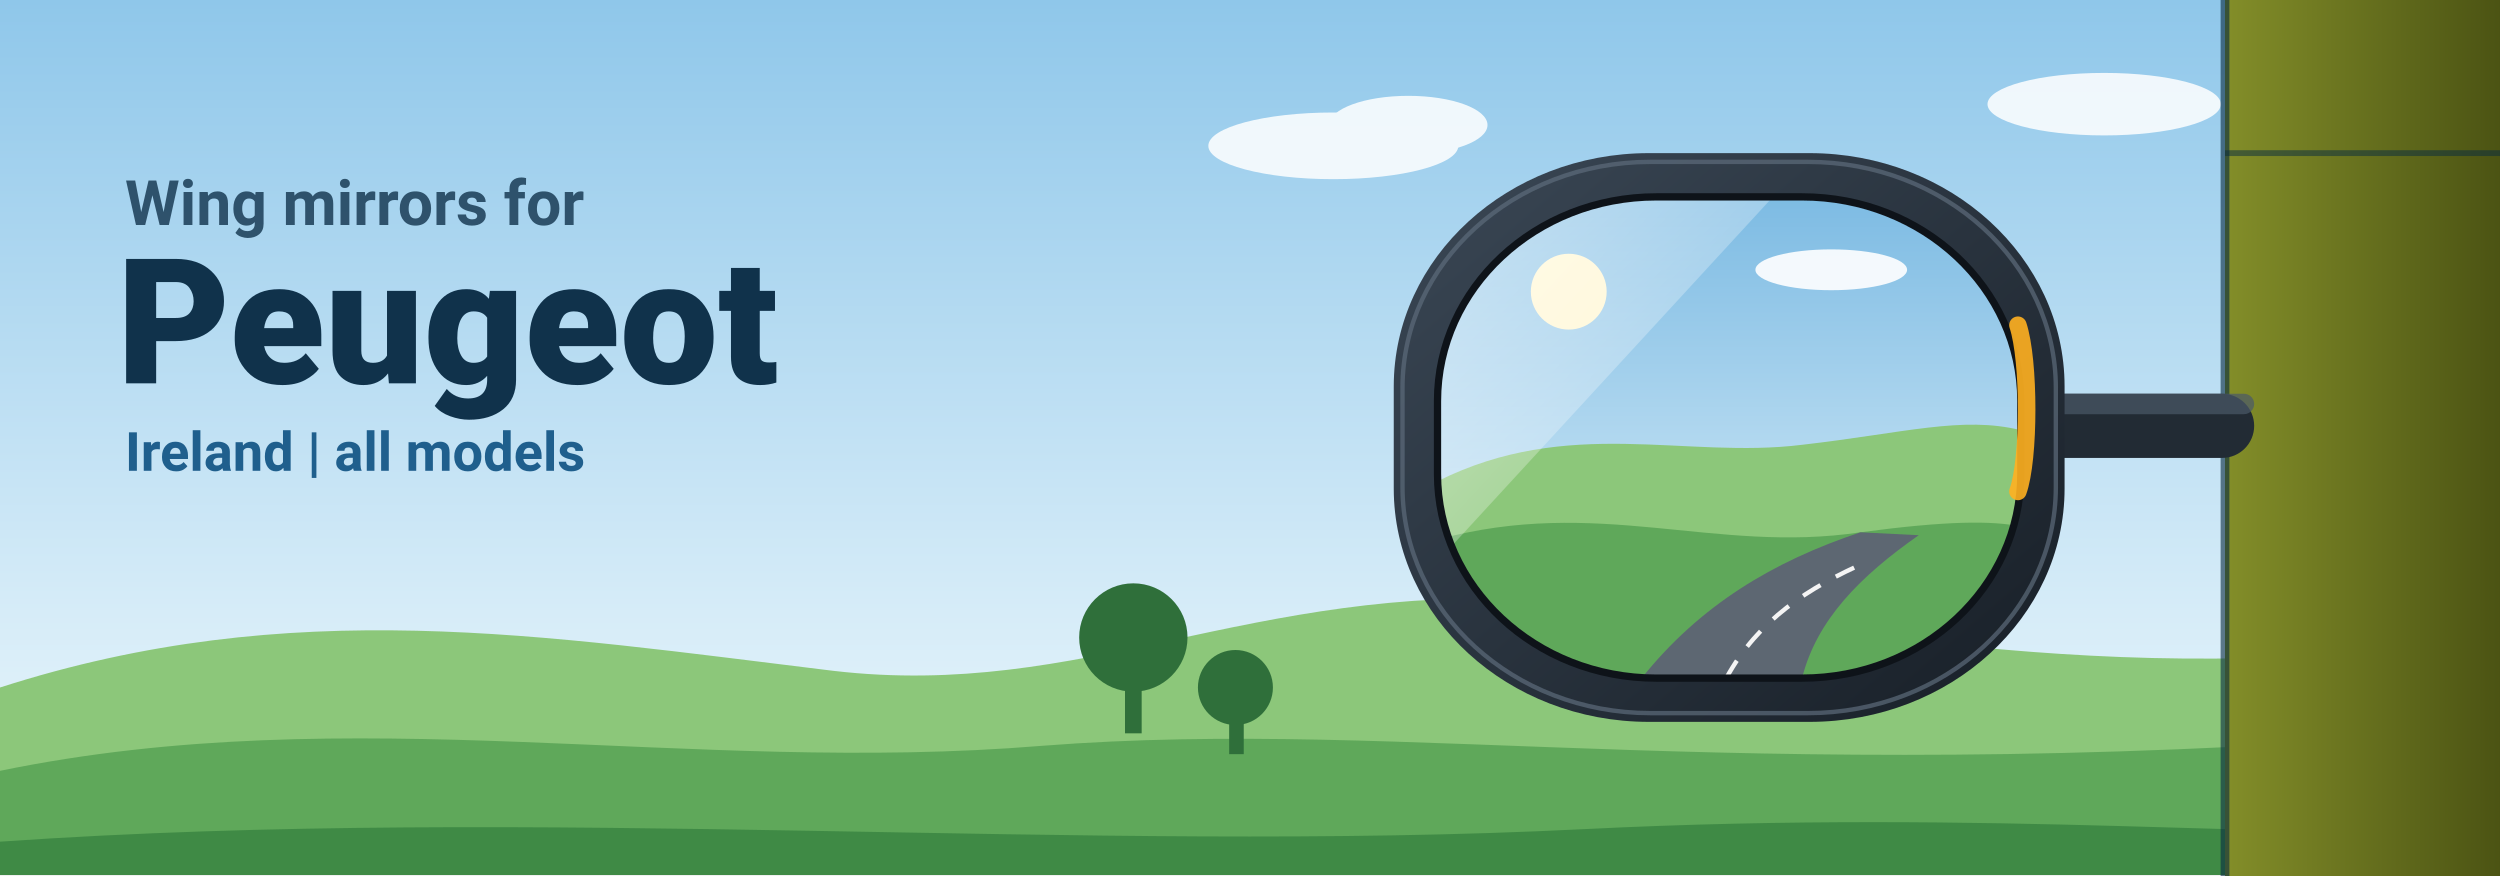
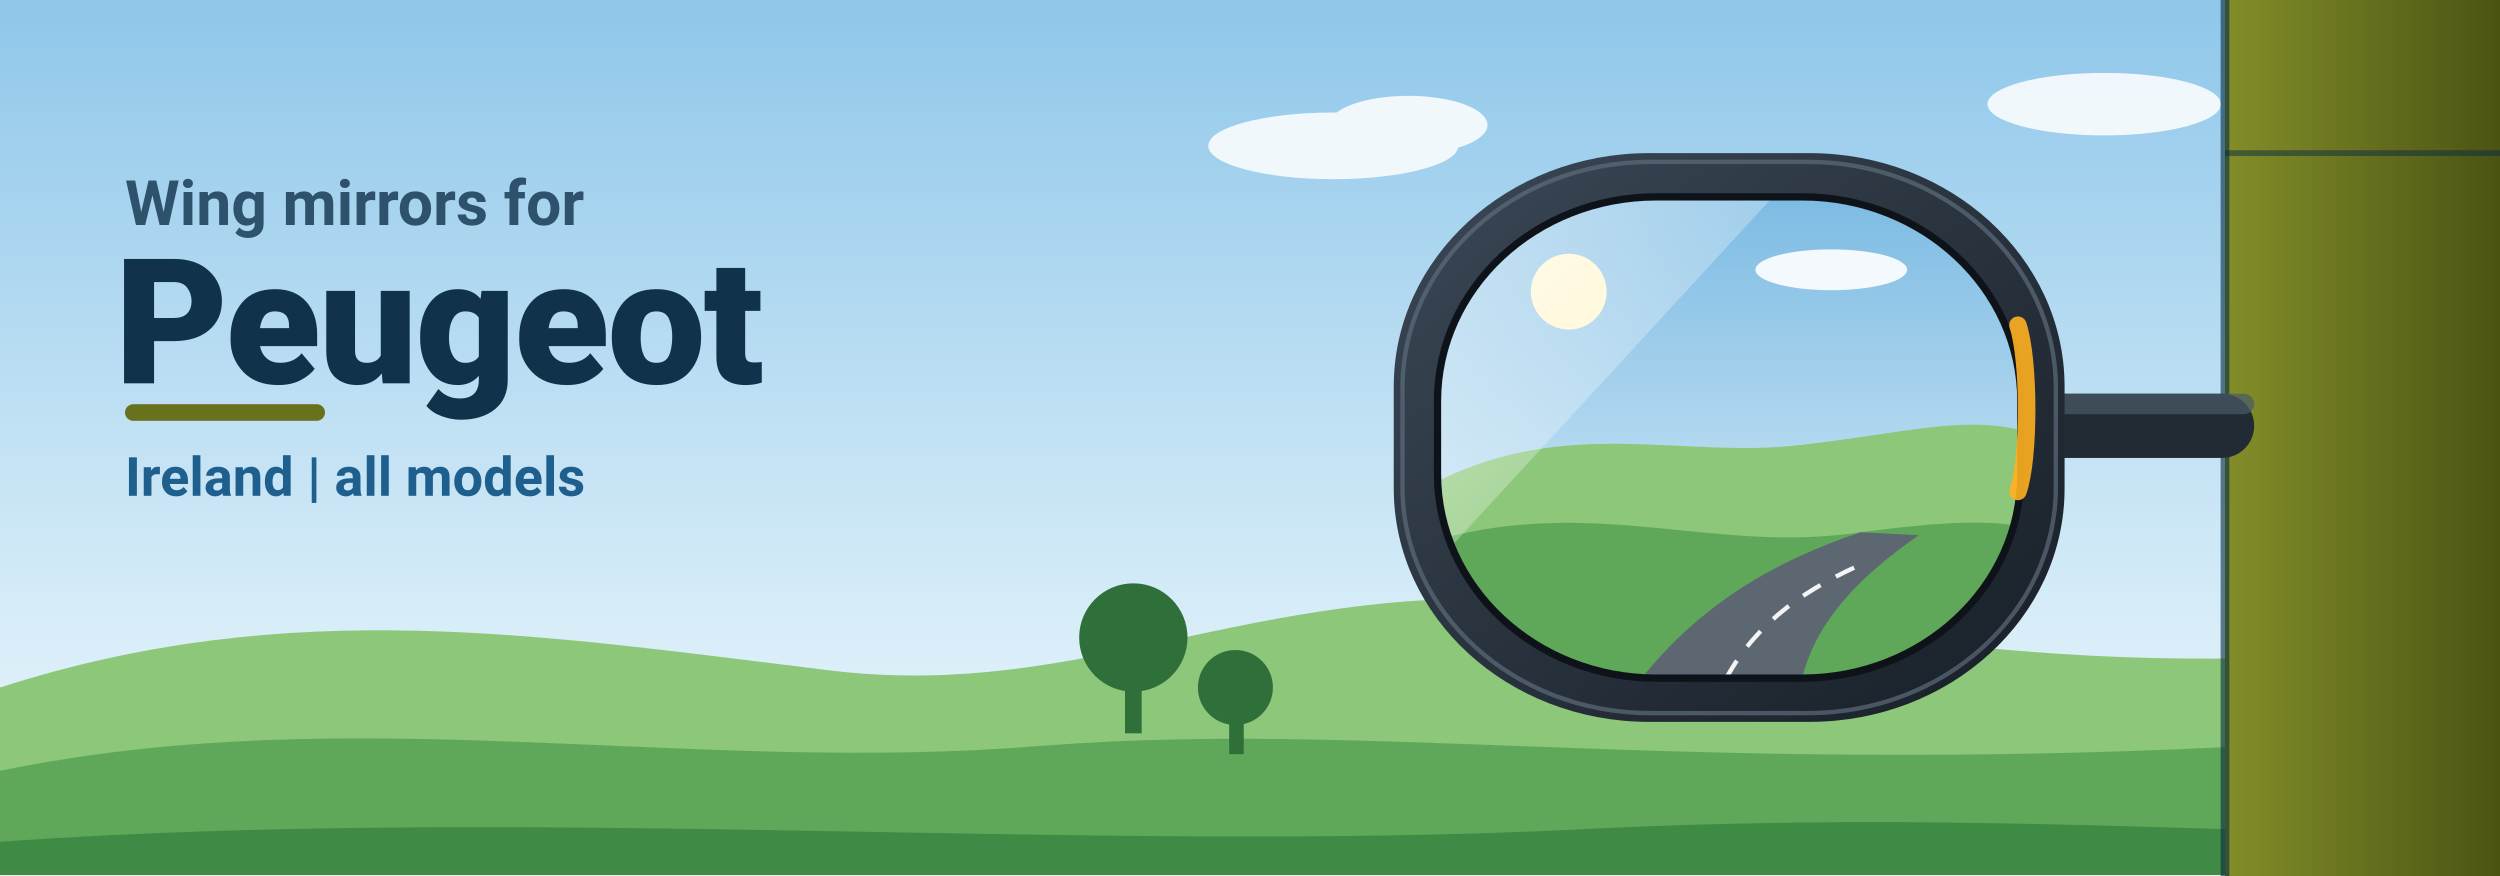
<svg xmlns="http://www.w3.org/2000/svg" viewBox="0 0 1200 420" width="1200" height="420" role="img" aria-label="Illustration of a Peugeot wing mirror reflecting green Irish hills">
  <defs>
    <linearGradient id="sky" x1="0" y1="0" x2="0" y2="1">
      <stop offset="0" stop-color="#8fc7ea" />
      <stop offset="0.7" stop-color="#d6ecf8" />
      <stop offset="1" stop-color="#eef8fc" />
    </linearGradient>
    <linearGradient id="glassSky" x1="0" y1="0" x2="0" y2="1">
      <stop offset="0" stop-color="#7dbbe3" />
      <stop offset="1" stop-color="#e3f3fb" />
    </linearGradient>
    <linearGradient id="housing" x1="0" y1="0" x2="1" y2="1">
      <stop offset="0" stop-color="#3b4856" />
      <stop offset="1" stop-color="#171e26" />
    </linearGradient>
    <linearGradient id="door" x1="0" y1="0" x2="1" y2="0">
      <stop offset="0" stop-color="hsl(67,55%,36%)" />
      <stop offset="1" stop-color="hsl(67,62%,20%)" />
    </linearGradient>
    <linearGradient id="shine" x1="0" y1="0" x2="1" y2="1">
      <stop offset="0" stop-color="#fff" stop-opacity="0.55" />
      <stop offset="1" stop-color="#fff" stop-opacity="0" />
    </linearGradient>
    <clipPath id="glassClip">
      <rect x="470" y="150" width="400" height="330" rx="150" ry="140" />
    </clipPath>
  </defs>
  <rect width="1200" height="420" fill="url(#sky)" />
  <g fill="#fff" opacity="0.85">
    <ellipse cx="640" cy="70" rx="60" ry="16" />
    <ellipse cx="676" cy="60" rx="38" ry="14" />
    <ellipse cx="1010" cy="50" rx="56" ry="15" />
  </g>
  <path d="M0 330 C140 285 260 305 400 322 C520 336 600 280 740 288 C880 296 1000 334 1200 306 L1200 420 L0 420Z" fill="#8cc77a" />
  <path d="M0 370 C170 335 330 372 500 358 C680 344 840 380 1200 350 L1200 420 L0 420Z" fill="#5fa85a" />
  <path d="M0 404 C260 386 520 410 760 398 C960 388 1100 404 1200 398 L1200 420 L0 420Z" fill="#3f8a45" />
  <g fill="#2f6f3a">
    <rect x="540" y="318" width="8" height="34" />
    <circle cx="544" cy="306" r="26" />
    <rect x="590" y="338" width="7" height="24" />
    <circle cx="593" cy="330" r="18" />
  </g>
  <g transform="translate(361,-10.5) scale(0.7)">
    <rect x="1010" y="0" width="190" height="630" fill="url(#door)" />
    <path d="M1010 0 L1010 630" stroke="#06293f" stroke-width="6" opacity="0.6" />
    <path d="M1010 120 H1200" stroke="#06293f" stroke-width="4" opacity="0.5" />
    <rect x="860" y="285" width="170" height="44" rx="22" fill="#222b34" />
    <rect x="860" y="285" width="170" height="14" rx="7" fill="#4a5968" opacity="0.7" />
    <rect x="440" y="120" width="460" height="390" rx="175" ry="160" fill="url(#housing)" />
    <rect x="446" y="126" width="448" height="378" rx="170" ry="155" fill="none" stroke="#5c6b7a" stroke-width="3" opacity="0.7" />
    <g clip-path="url(#glassClip)">
      <rect x="470" y="150" width="400" height="330" fill="url(#glassSky)" />
      <circle cx="560" cy="215" r="26" fill="#fff6cf" />
      <ellipse cx="740" cy="200" rx="52" ry="14" fill="#fff" opacity="0.9" />
      <path d="M470 345 C560 300 640 330 720 320 C790 312 830 300 870 310 L870 480 L470 480Z" fill="#8cc77a" />
      <path d="M470 385 C580 355 660 395 760 380 C820 372 850 372 870 376 L870 480 L470 480Z" fill="#5fa85a" />
      <path d="M610 480 C650 430 700 400 760 380 L800 382 C760 410 730 440 720 480Z" fill="#5d6772" />
      <path d="M668 480 C690 440 724 418 765 400" stroke="#f4f4f4" stroke-width="3" stroke-dasharray="14 12" fill="none" />
      <path d="M470 150 L700 150 L470 400Z" fill="url(#shine)" />
    </g>
    <rect x="470" y="150" width="400" height="330" rx="150" ry="140" fill="none" stroke="#0e1319" stroke-width="5" />
    <path d="M868 238 C876 262 876 330 868 352" stroke="#ffb020" stroke-width="12" stroke-linecap="round" fill="none" opacity="0.9" />
  </g>
  <g font-family="system-ui,-apple-system,'Segoe UI',Roboto,Arial,sans-serif" fill="#10324b">
-     <text x="60" y="108" font-size="30" font-weight="600" opacity="0.8">Wing mirrors for</text>
-     <text x="56" y="184" font-size="84" font-weight="800">Peugeot</text>
-     <text x="60" y="226" font-size="26" font-weight="600" fill="#1f5f8d">Ireland  |  all models</text>
+     <text x="60" y="108" font-size="30" font-weight="600" letter-spacing="0" fill="#10324b" opacity="0.8">Wing mirrors for</text>
+     <text x="55" y="184" font-size="84" font-weight="900" letter-spacing="-1">Peugeot</text>
+     <rect x="60" y="194" width="96" height="8" rx="4" fill="hsl(67,60%,28%)" />
+     <text x="60" y="238" font-size="26" font-weight="600" fill="#1f5f8d">Ireland  |  all models</text>
  </g>
</svg>
